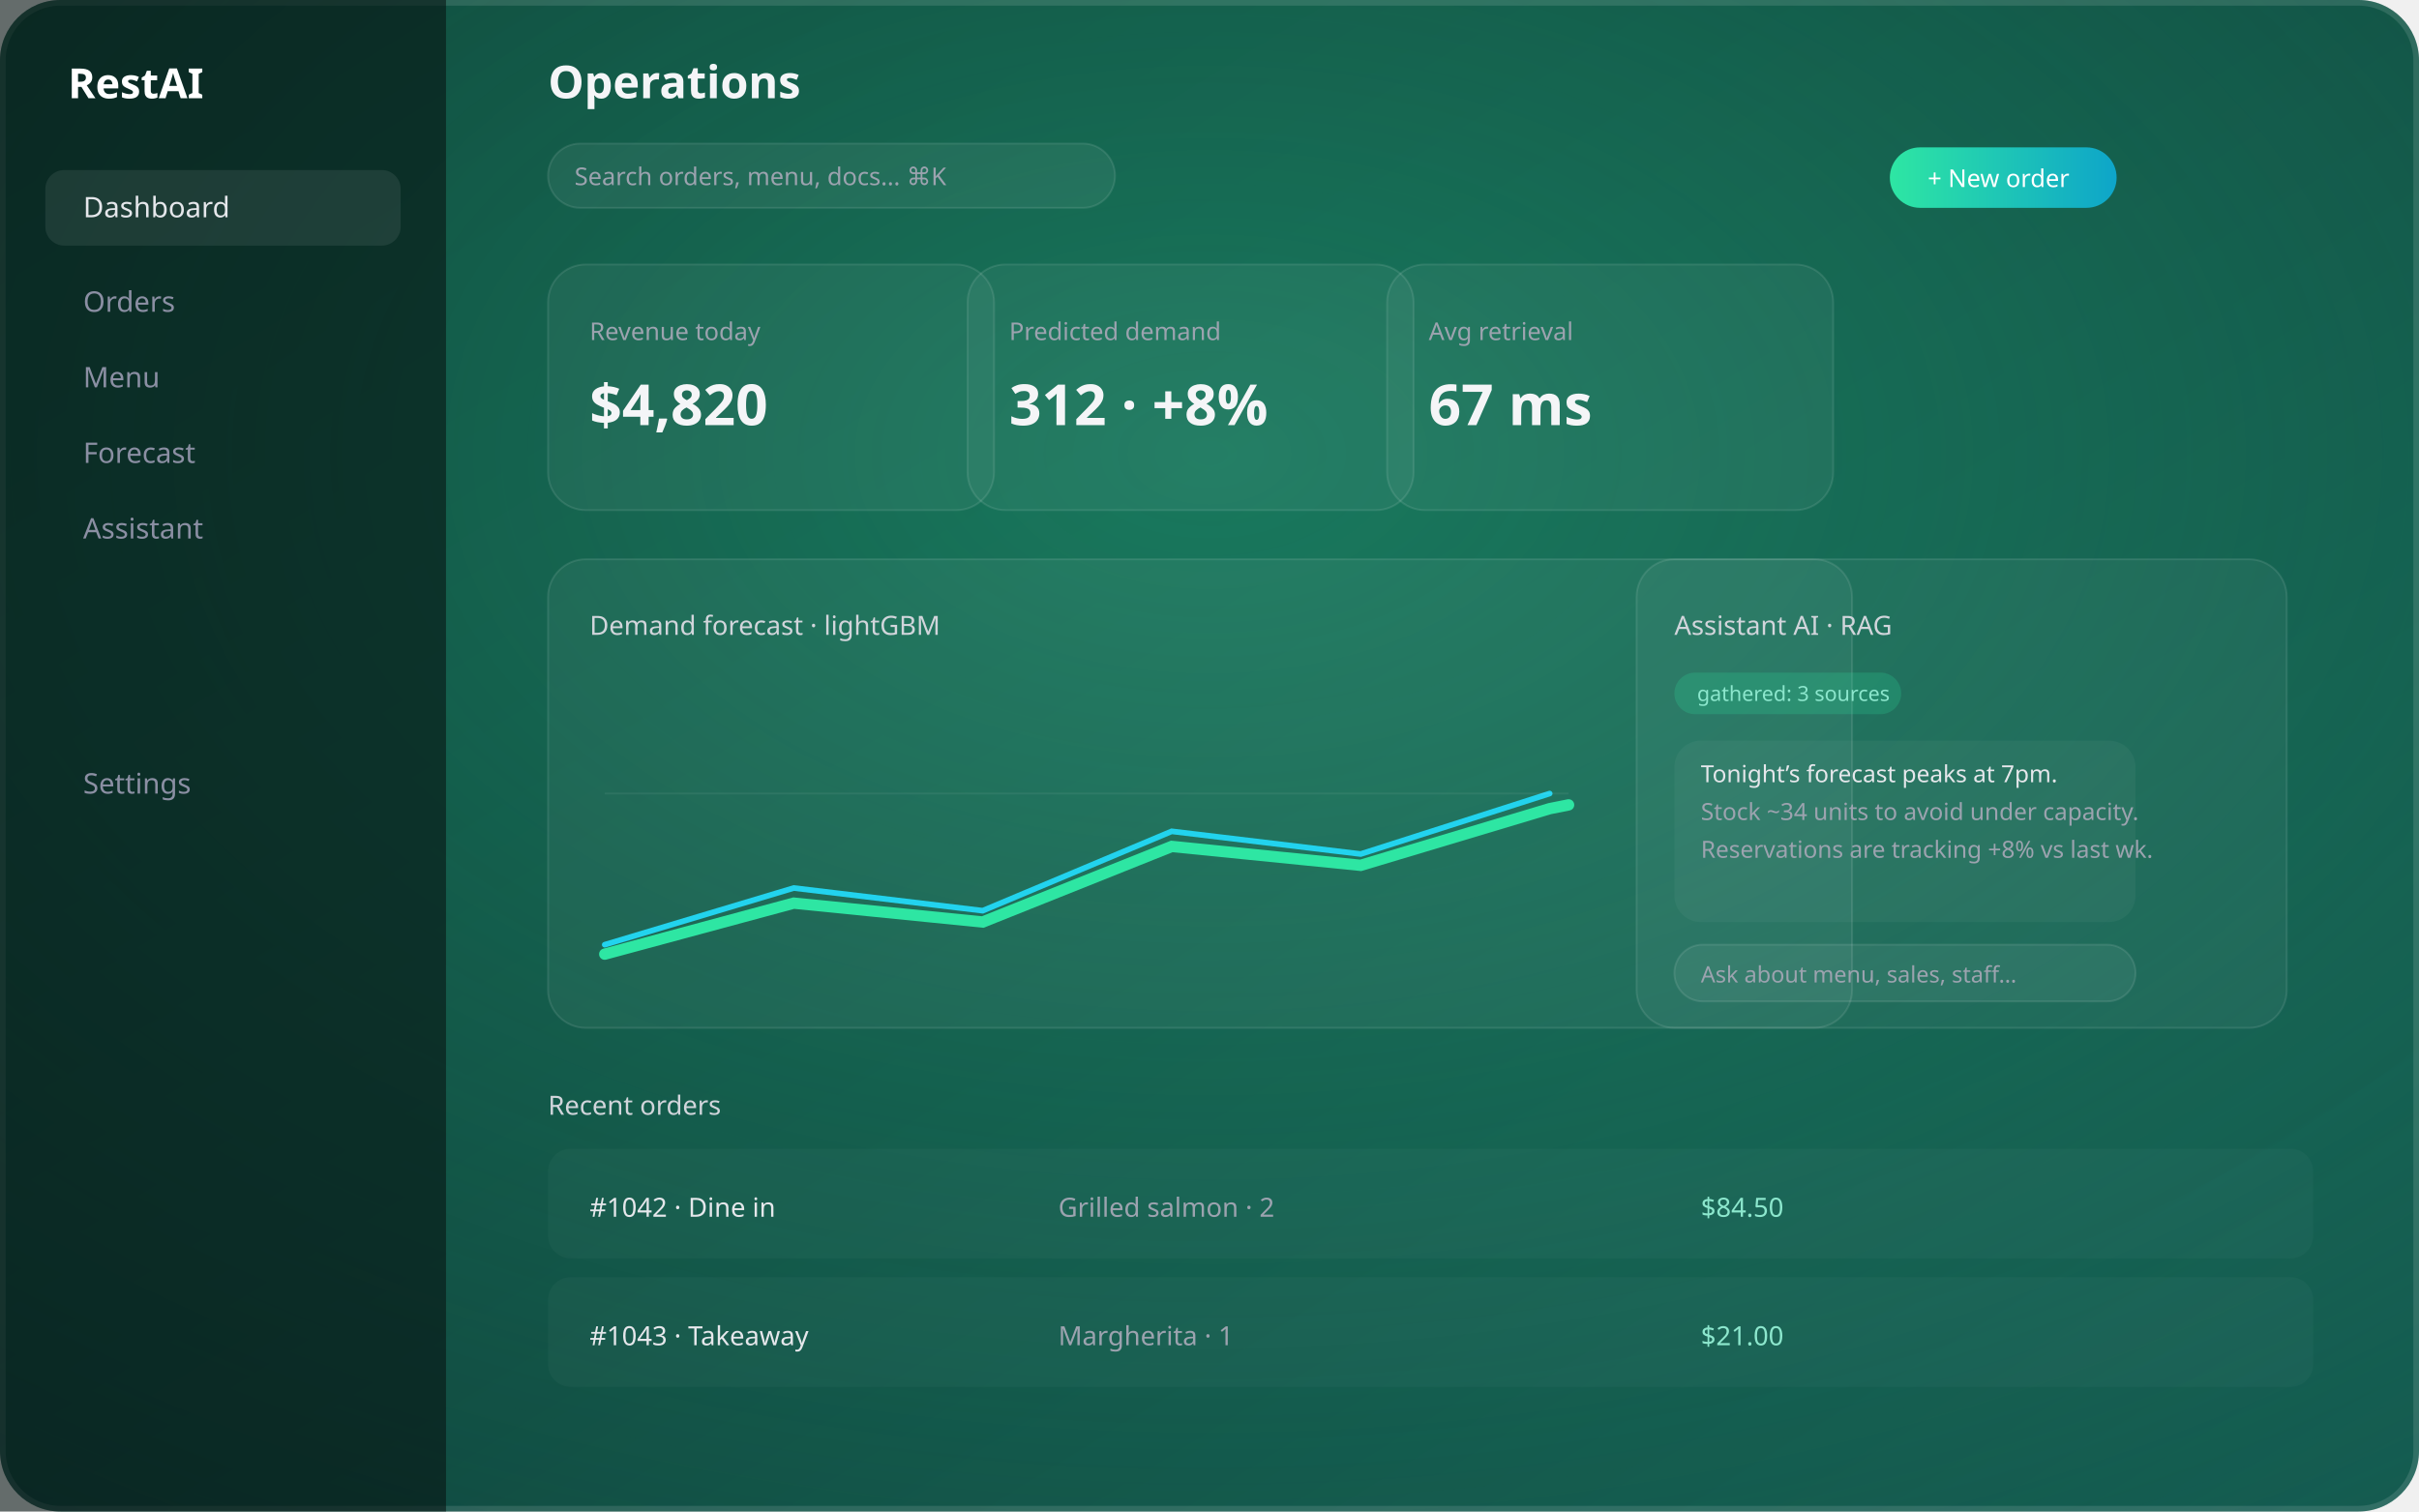
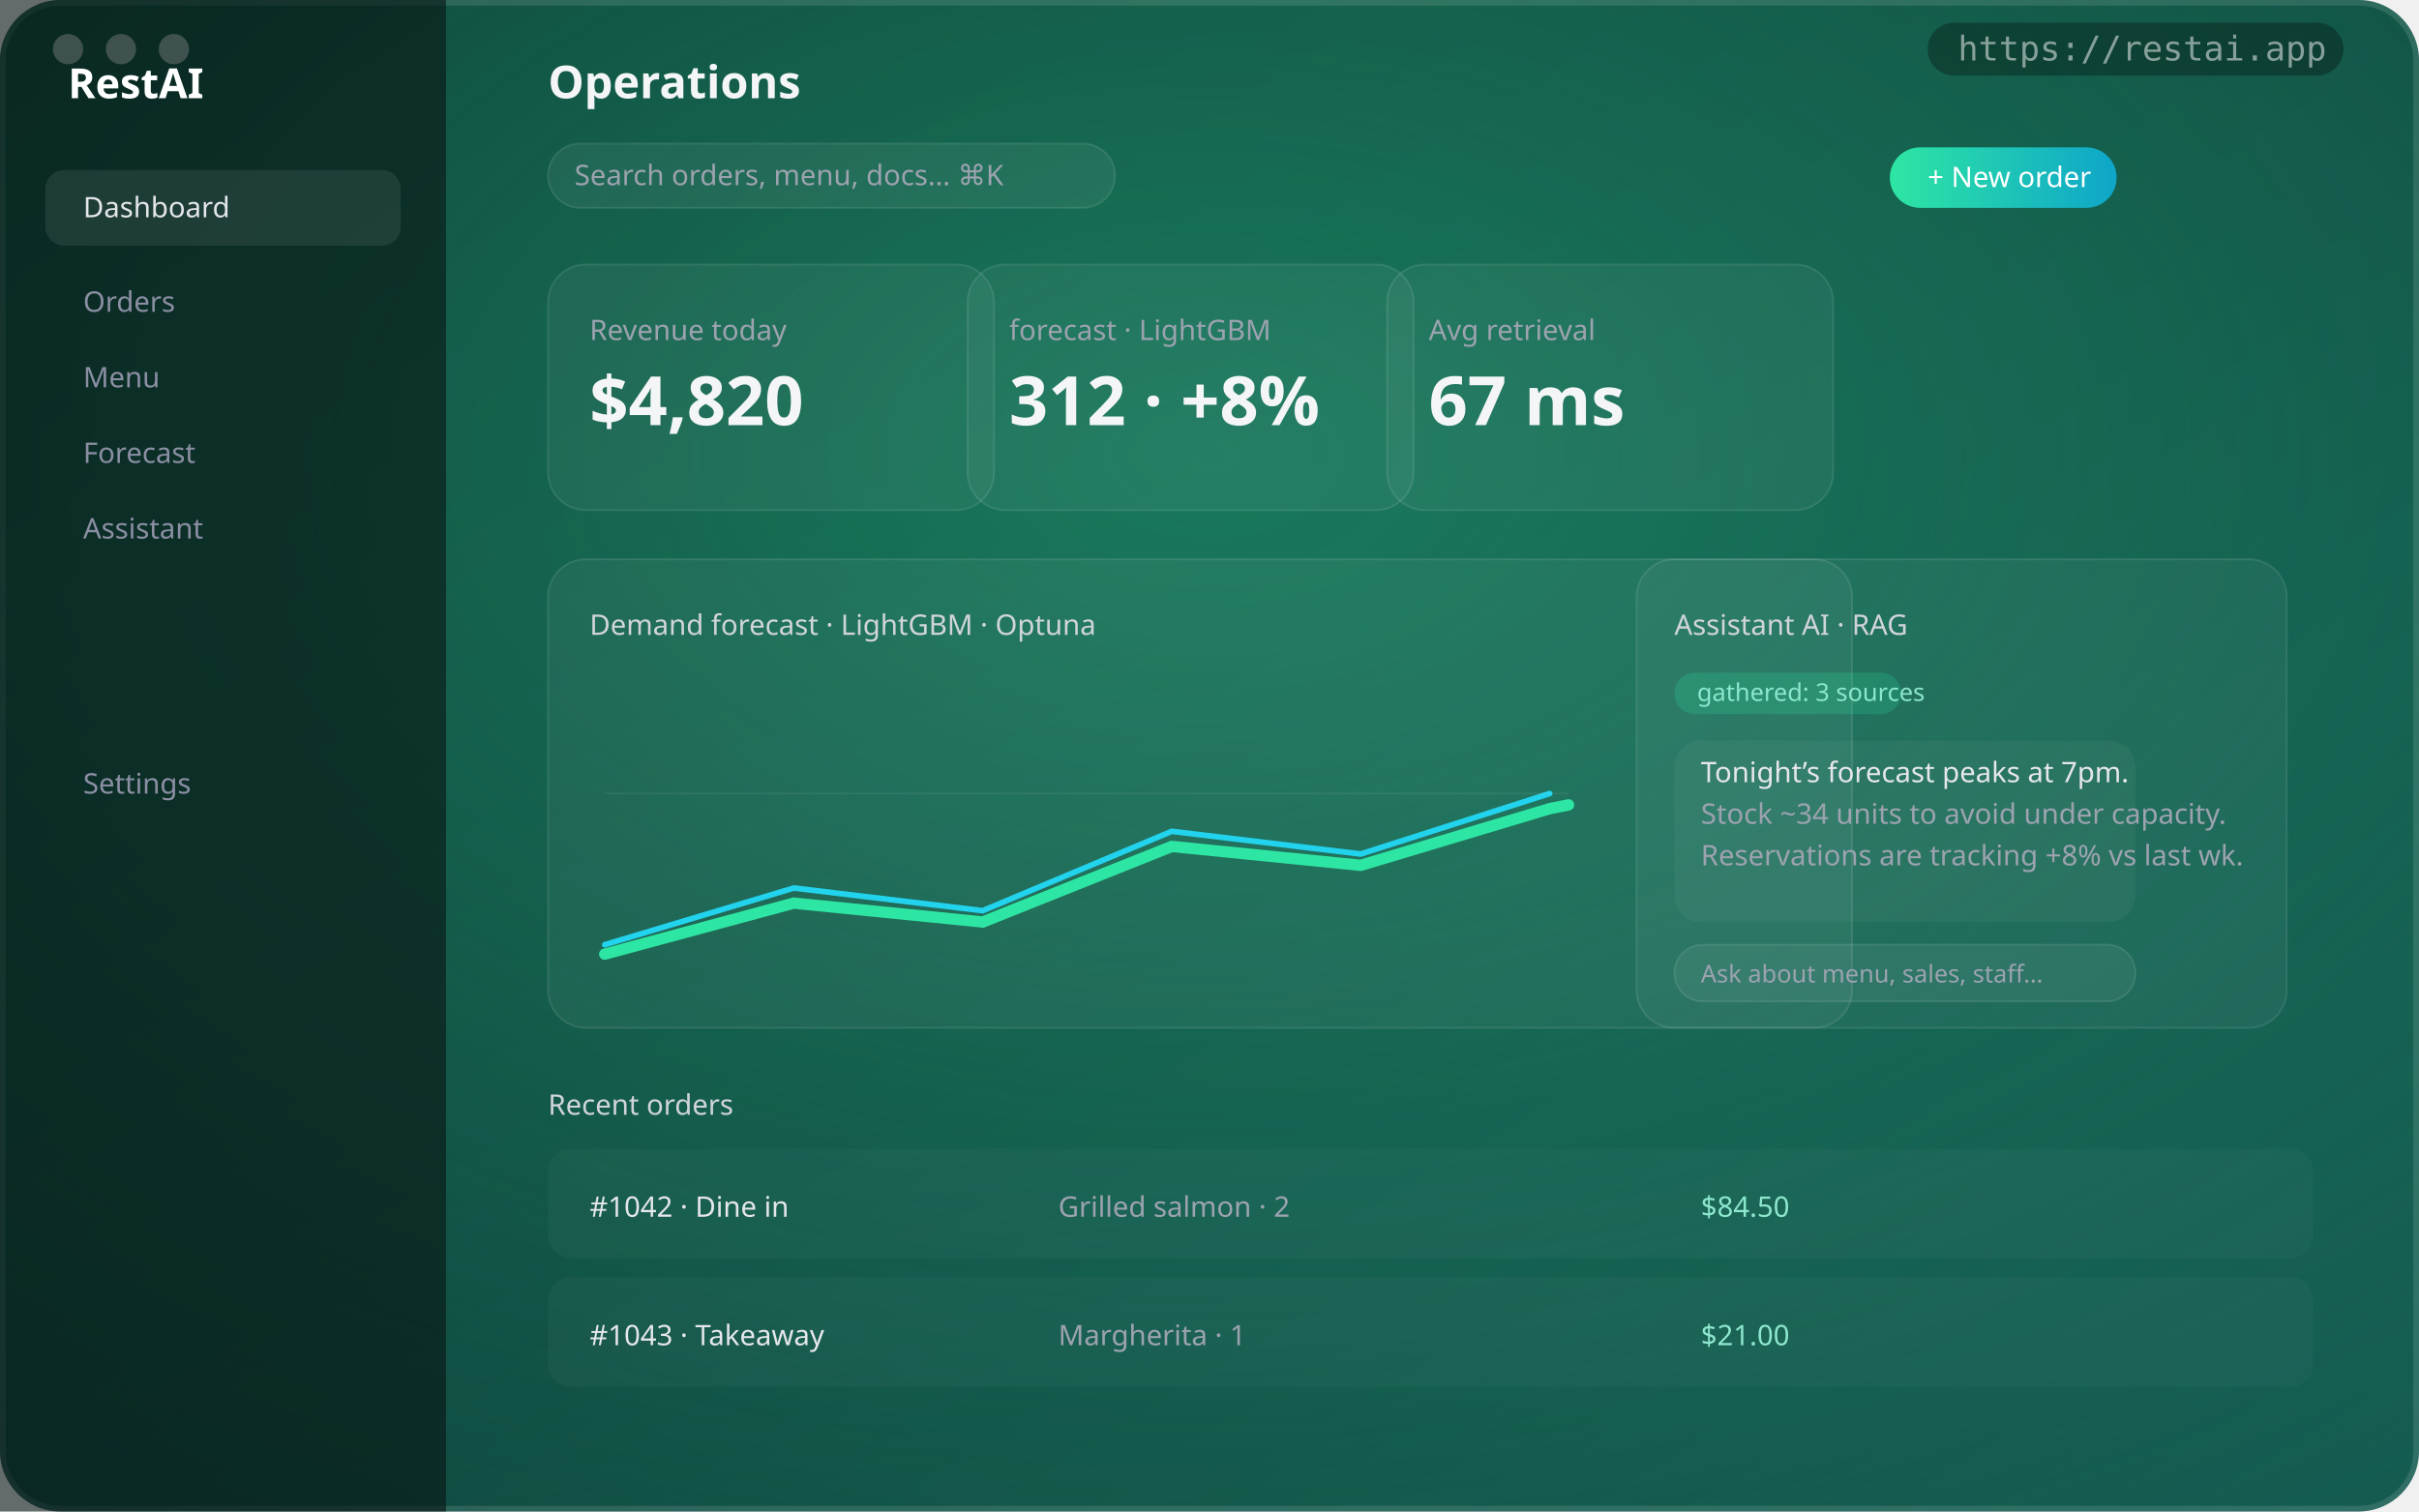
<svg xmlns="http://www.w3.org/2000/svg" width="1280" height="800" viewBox="0 0 1280 800" fill="none">
  <defs>
    <linearGradient id="bg" x1="0" y1="0" x2="1" y2="1">
      <stop offset="0" stop-color="#0a2f2b" />
      <stop offset="0.55" stop-color="#0f433c" />
      <stop offset="1" stop-color="#14594f" />
    </linearGradient>
    <linearGradient id="acc" x1="0" y1="0" x2="1" y2="0">
      <stop offset="0" stop-color="#2ee6a3" />
      <stop offset="1" stop-color="#0ea5c9" />
    </linearGradient>
    <radialGradient id="glow" cx="0.5" cy="0.3" r="0.9">
      <stop offset="0" stop-color="#2ee6a3" stop-opacity="0.35" />
      <stop offset="1" stop-color="#2ee6a3" stop-opacity="0" />
    </radialGradient>
  </defs>
  <rect width="1280" height="800" rx="32" fill="url(#bg)" />
  <rect width="1280" height="800" rx="32" fill="url(#glow)" />
  <rect x="1.5" y="1.5" width="1277" height="797" rx="30.5" stroke="rgba(255,255,255,0.12)" stroke-width="3" />
+   <g aria-hidden="true">
+     <circle cx="36" cy="26" r="8" fill="rgba(255,255,255,0.55)" />
+     <circle cx="64" cy="26" r="8" fill="rgba(255,255,255,0.55)" />
+     <circle cx="92" cy="26" r="8" fill="rgba(255,255,255,0.55)" />
+     <rect x="1020" y="12" width="220" height="28" rx="14" fill="rgba(0,0,0,0.3)" />
+     <text x="1036" y="32" font-family="Geist Mono, monospace" font-size="18" fill="rgba(255,255,255,0.5)">https://restai.app</text>
+   </g>
  <rect x="0" y="0" width="236" height="800" fill="#071412" opacity="0.6" />
  <text x="36" y="52" font-family="Geist, sans-serif" font-size="22" font-weight="700" fill="#ffffff">RestAI</text>
  <g font-family="Geist, sans-serif" font-size="15">
    <rect x="24" y="90" width="188" height="40" rx="10" fill="rgba(255,255,255,0.08)" />
    <text x="44" y="115" fill="#e5e7eb">Dashboard</text>
    <text x="44" y="165" fill="#8b8fa3">Orders</text>
    <text x="44" y="205" fill="#8b8fa3">Menu</text>
    <text x="44" y="245" fill="#8b8fa3">Forecast</text>
    <text x="44" y="285" fill="#8b8fa3">Assistant</text>
    <text x="44" y="420" fill="#8b8fa3">Settings</text>
  </g>
  <g font-family="Geist, sans-serif">
    <text x="290" y="52" font-size="24" font-weight="600" fill="#f4f5f7">Operations</text>
    <rect x="290" y="76" width="300" height="34" rx="17" fill="rgba(255,255,255,0.06)" stroke="rgba(255,255,255,0.1)" />
-     <text x="304" y="98" font-size="13" fill="#9ca3af">Search orders, menu, docs…  ⌘K</text>
+     <text x="304" y="98" font-size="15" fill="#9ca3af">Search orders, menu, docs…  ⌘K</text>
    <rect x="1000" y="78" width="120" height="32" rx="16" fill="url(#acc)" />
-     <text x="1020" y="99" font-size="13" font-weight="500" fill="#ffffff">+ New order</text>
+     <text x="1020" y="99" font-size="15" font-weight="500" fill="#ffffff">+ New order</text>
  </g>
  <g font-family="Geist, sans-serif">
    <rect x="290" y="140" width="236" height="130" rx="20" fill="rgba(255,255,255,0.05)" stroke="rgba(255,255,255,0.1)" />
-     <text x="312" y="180" font-size="13" fill="#9ca3af">Revenue today</text>
-     <text x="312" y="225" font-size="30" font-weight="600" fill="#f4f5f7">$4,820</text>
+     <text x="312" y="180" font-size="15" fill="#9ca3af">Revenue today</text>
+     <text x="312" y="225" font-size="36" font-weight="600" fill="#f4f5f7">$4,820</text>
    <rect x="512" y="140" width="236" height="130" rx="20" fill="rgba(255,255,255,0.05)" stroke="rgba(255,255,255,0.1)" />
-     <text x="534" y="180" font-size="13" fill="#9ca3af">Predicted demand</text>
-     <text x="534" y="225" font-size="30" font-weight="600" fill="#f4f5f7">312 · +8%</text>
+     <text x="534" y="180" font-size="15" fill="#9ca3af">forecast · LightGBM</text>
+     <text x="534" y="225" font-size="36" font-weight="600" fill="#f4f5f7">312 · +8%</text>
    <rect x="734" y="140" width="236" height="130" rx="20" fill="rgba(255,255,255,0.05)" stroke="rgba(255,255,255,0.1)" />
-     <text x="756" y="180" font-size="13" fill="#9ca3af">Avg retrieval</text>
-     <text x="756" y="225" font-size="30" font-weight="600" fill="#f4f5f7">67 ms</text>
+     <text x="756" y="180" font-size="15" fill="#9ca3af">Avg retrieval</text>
+     <text x="756" y="225" font-size="36" font-weight="600" fill="#f4f5f7">67 ms</text>
  </g>
  <rect x="290" y="296" width="690" height="248" rx="20" fill="rgba(255,255,255,0.05)" stroke="rgba(255,255,255,0.1)" />
-   <text x="312" y="336" font-family="Geist, sans-serif" font-size="14" font-weight="500" fill="#d1d5db">Demand forecast · lightGBM</text>
+   <text x="312" y="336" font-family="Geist, sans-serif" font-size="15" font-weight="500" fill="#d1d5db">Demand forecast · LightGBM · Optuna</text>
  <polyline points="320,500 420,470 520,482 620,440 720,452 820,420" stroke="#22d3ee" stroke-width="3" fill="none" stroke-linecap="round" />
  <polyline points="320,505 420,478 520,488 620,448 720,458 820,428 830,426" stroke="#2ee6a3" stroke-width="6" fill="none" stroke-linecap="round" />
  <g stroke="rgba(255,255,255,0.06)">
    <line x1="320" y1="420" x2="830" y2="420" />
  </g>
  <rect x="866" y="296" width="344" height="248" rx="20" fill="rgba(255,255,255,0.05)" stroke="rgba(255,255,255,0.1)" />
  <g font-family="Geist, sans-serif">
-     <text x="886" y="336" font-size="14" font-weight="500" fill="#d1d5db">Assistant AI · RAG</text>
+     <text x="886" y="336" font-size="15" font-weight="500" fill="#d1d5db">Assistant AI · RAG</text>
    <rect x="886" y="356" width="120" height="22" rx="11" fill="rgba(46,230,163,0.2)" />
-     <text x="898" y="371" font-size="11" fill="#8ce7cd">gathered: 3 sources</text>
+     <text x="898" y="371" font-size="13" fill="#8ce7cd">gathered: 3 sources</text>
    <rect x="886" y="392" width="244" height="96" rx="14" fill="rgba(255,255,255,0.04)" />
-     <text x="900" y="414" font-size="12.5" fill="#e5e7eb">Tonight’s forecast peaks at 7pm.</text>
-     <text x="900" y="434" font-size="12.5" fill="#9ca3af">Stock ~34 units to avoid under capacity.</text>
-     <text x="900" y="454" font-size="12.5" fill="#9ca3af">Reservations are tracking +8% vs last wk.</text>
+     <text x="900" y="414" font-size="15" fill="#e5e7eb">Tonight’s forecast peaks at 7pm.</text>
+     <text x="900" y="436" font-size="15" fill="#9ca3af">Stock ~34 units to avoid under capacity.</text>
+     <text x="900" y="458" font-size="15" fill="#9ca3af">Reservations are tracking +8% vs last wk.</text>
    <rect x="886" y="500" width="244" height="30" rx="15" fill="rgba(255,255,255,0.06)" stroke="rgba(255,255,255,0.1)" />
-     <text x="900" y="520" font-size="12" fill="#9ca3af">Ask about menu, sales, staff…</text>
+     <text x="900" y="520" font-size="13" fill="#9ca3af">Ask about menu, sales, staff…</text>
  </g>
  <g font-family="Geist, sans-serif">
-     <text x="290" y="590" font-size="14" font-weight="500" fill="#d1d5db">Recent orders</text>
+     <text x="290" y="590" font-size="15" font-weight="500" fill="#d1d5db">Recent orders</text>
    <g fill="rgba(255,255,255,0.03)">
      <rect x="290" y="608" width="934" height="58" rx="12" />
      <rect x="290" y="676" width="934" height="58" rx="12" />
    </g>
-     <g font-size="14">
+     <g font-size="15">
      <text x="312" y="644" fill="#e5e7eb">#1042 · Dine in</text>
      <text x="560" y="644" fill="#9ca3af">Grilled salmon · 2</text>
      <text x="900" y="644" fill="#8ce7cd">$84.50</text>
      <text x="312" y="712" fill="#e5e7eb">#1043 · Takeaway</text>
      <text x="560" y="712" fill="#9ca3af">Margherita · 1</text>
      <text x="900" y="712" fill="#8ce7cd">$21.00</text>
    </g>
  </g>
</svg>
